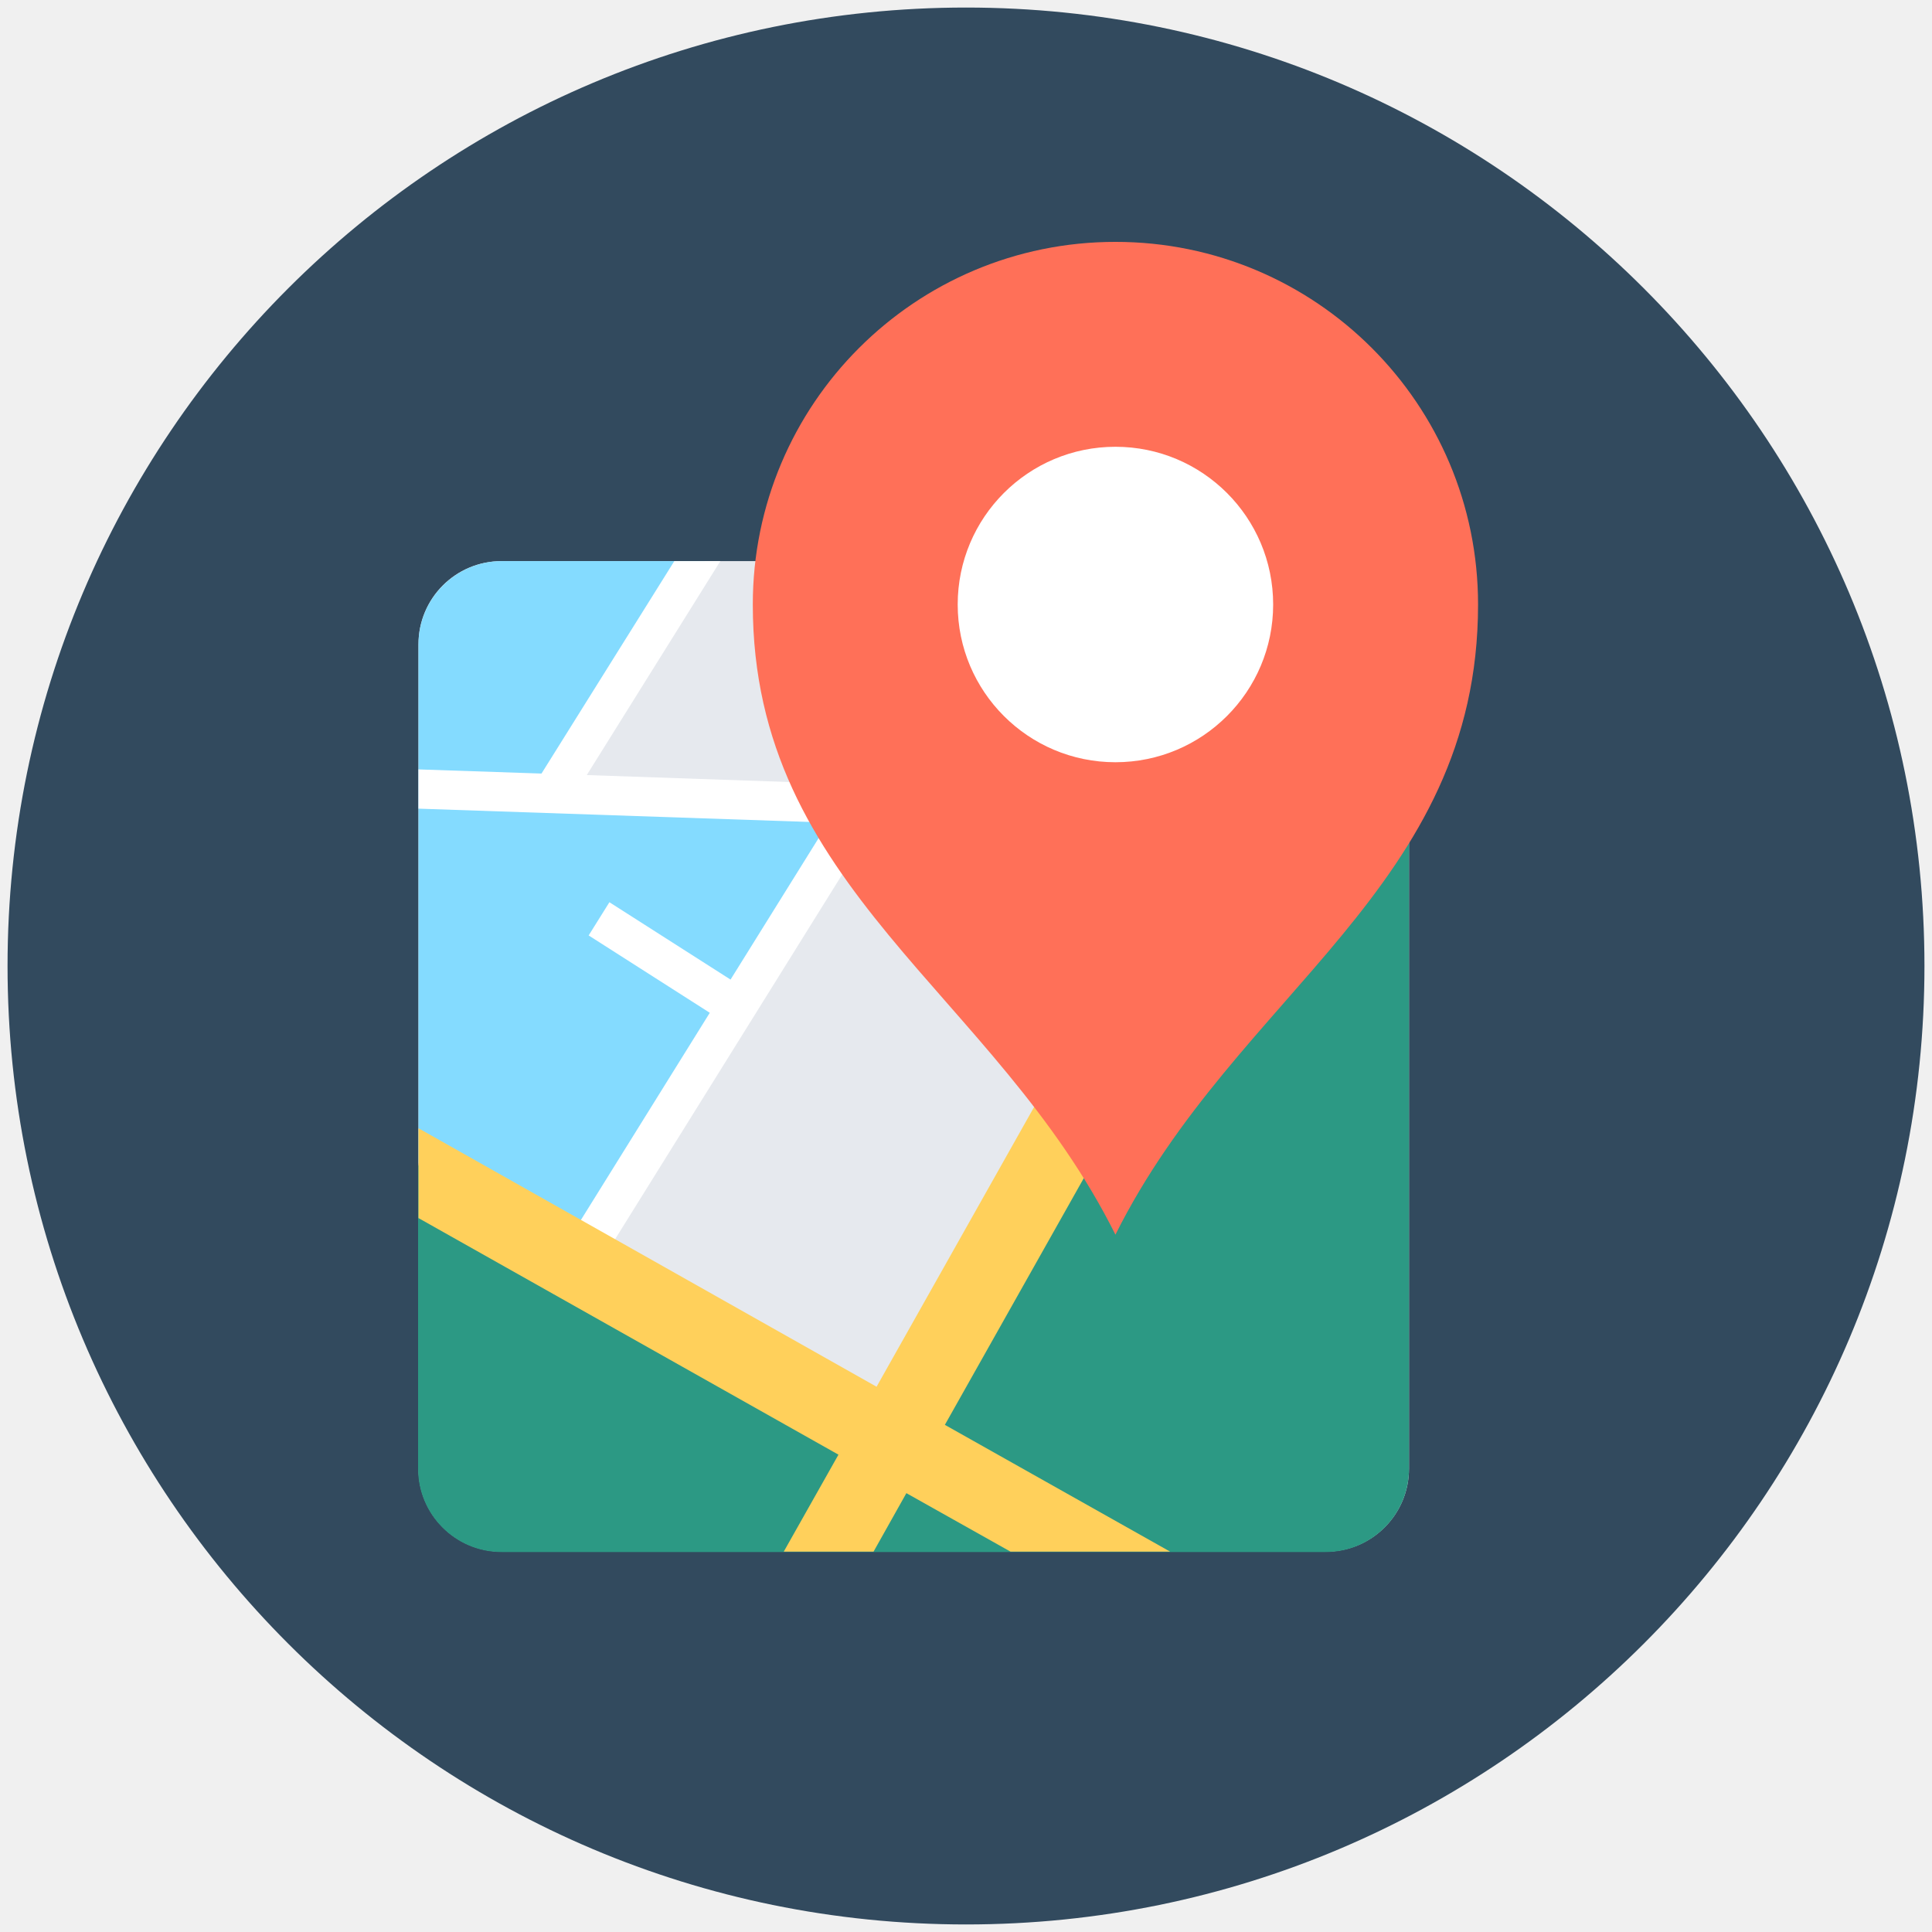
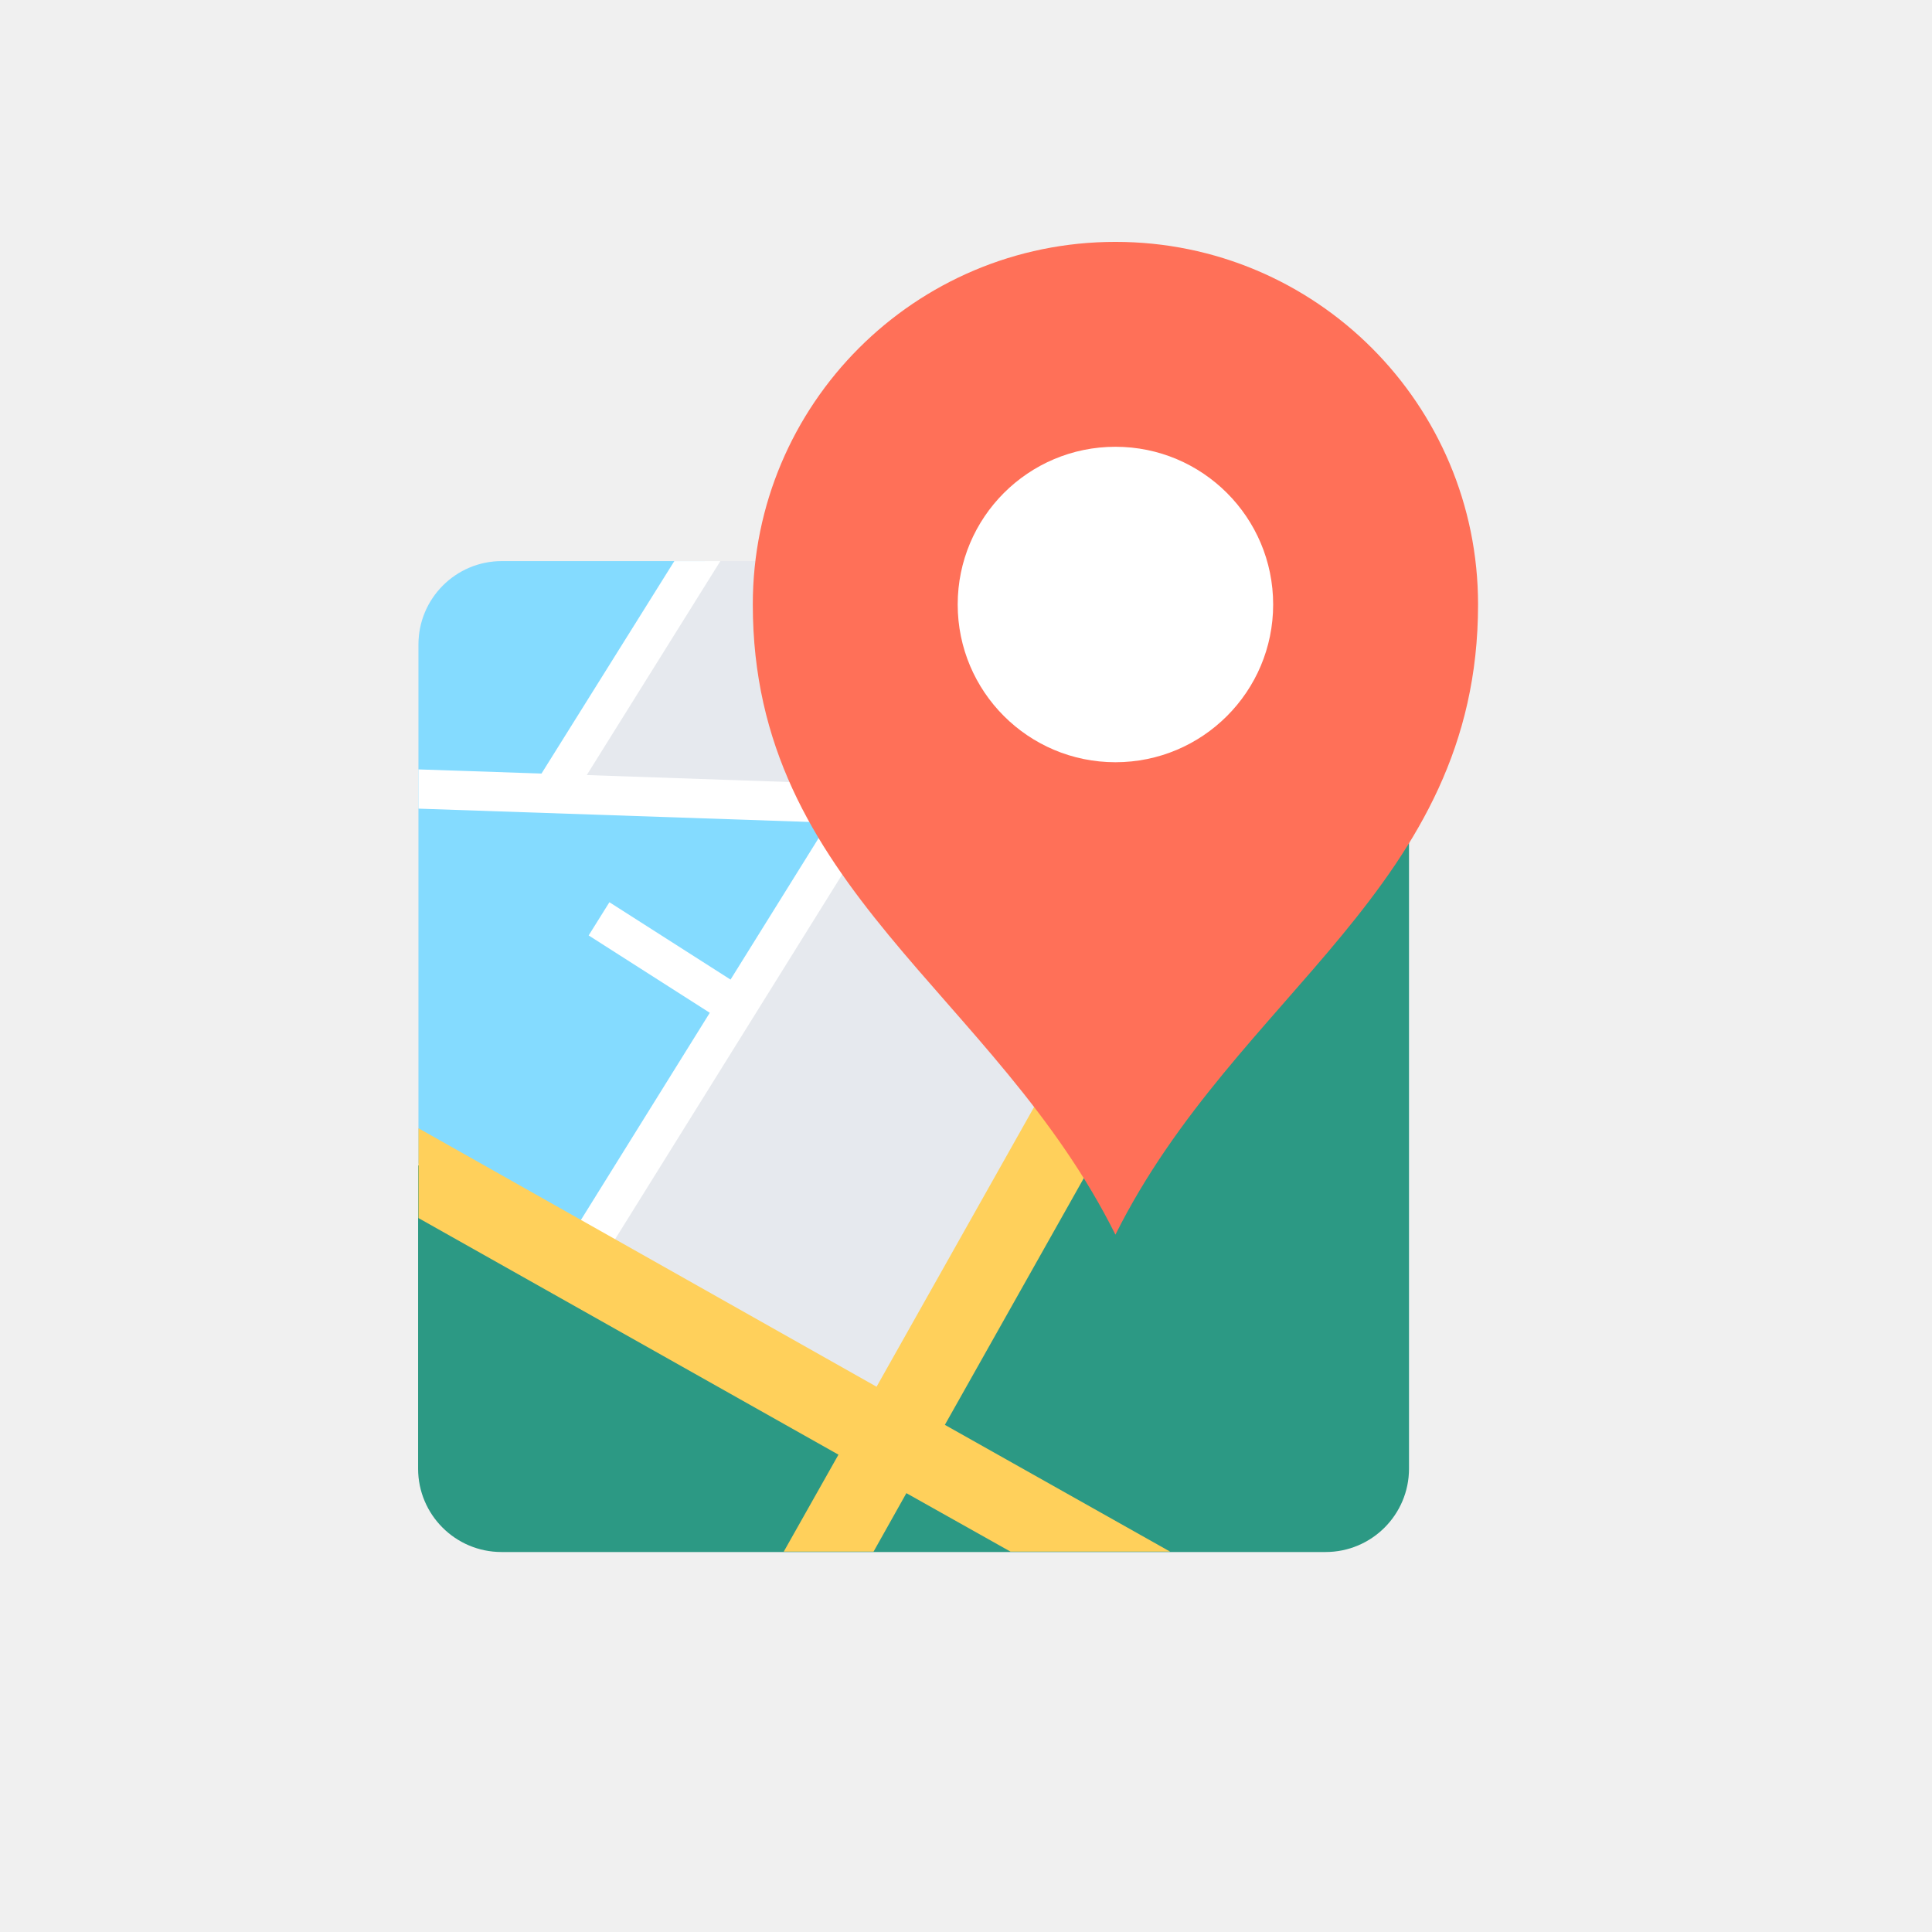
<svg xmlns="http://www.w3.org/2000/svg" version="1.1" id="Layer_1" x="0px" y="0px" viewBox="0 0 512 512" enable-background="new 0 0 512 512" xml:space="preserve">
  <g>
    <g>
-       <circle fill="#324A5E" cx="256" cy="256" r="254" />
+       <circle fill="none" cx="256" cy="256" r="254" />
    </g>
    <path fill="#E6E9EE" d="M351.4,148.7H132.9c-12.2,0-22,9.9-22,22v218.5c0,12.2,9.9,22,22,22h218.5c12.2,0,22-9.9,22-22V170.7   C373.4,158.5,363.6,148.7,351.4,148.7z" />
    <g>
      <path fill="#84DBFF" d="M150,207l36.8-58.3h-53.8c-12.2,0-22.1,9.9-22.1,22.1v33.5v6v98l40.3,29.2l77.3-124.9L150,207z" />
    </g>
    <g>
      <path fill="#2C9984" d="M359.6,150.3v22.8L239,380.2l-128.2-71.4v80.4c0,12.2,9.9,22.1,22.1,22.1h218.4c12.2,0,22.1-9.9,22.1-22.1    V170.7C373.4,161.5,367.7,153.6,359.6,150.3z" />
    </g>
    <g>
      <polygon fill="#FFFFFF" points="373.4,212.9 155.5,205.4 190.9,148.7 178.7,148.7 143.5,205 110.9,203.9 110.9,214.3 219.5,218     193.6,259.6 161.5,239.1 156,247.9 188.1,268.4 148.6,331.9 157.4,337.4 231.5,218.4 373.4,223.3   " />
    </g>
    <g>
      <path fill="#FFD05B" d="M355.3,149.1l-123,218.4L110.9,299v23.8l111.3,62.7l-14.5,25.7h23.8l8.7-15.5l27.6,15.5h42.3l-59.7-33.6    l121.3-215.4C368.9,155.4,362.7,150.4,355.3,149.1z" />
    </g>
    <g>
      <path fill="#FF7058" d="M295.6,64.1c-53.1,0-96.1,43-96.1,96.1c0,75.3,64,102.7,96.1,167c32.1-64.3,96.1-91.8,96.1-167    C391.7,107.1,348.7,64.1,295.6,64.1z" />
    </g>
    <g>
      <circle fill="#FFFFFF" cx="295.6" cy="160.2" r="41.8" />
    </g>
  </g>
</svg>
